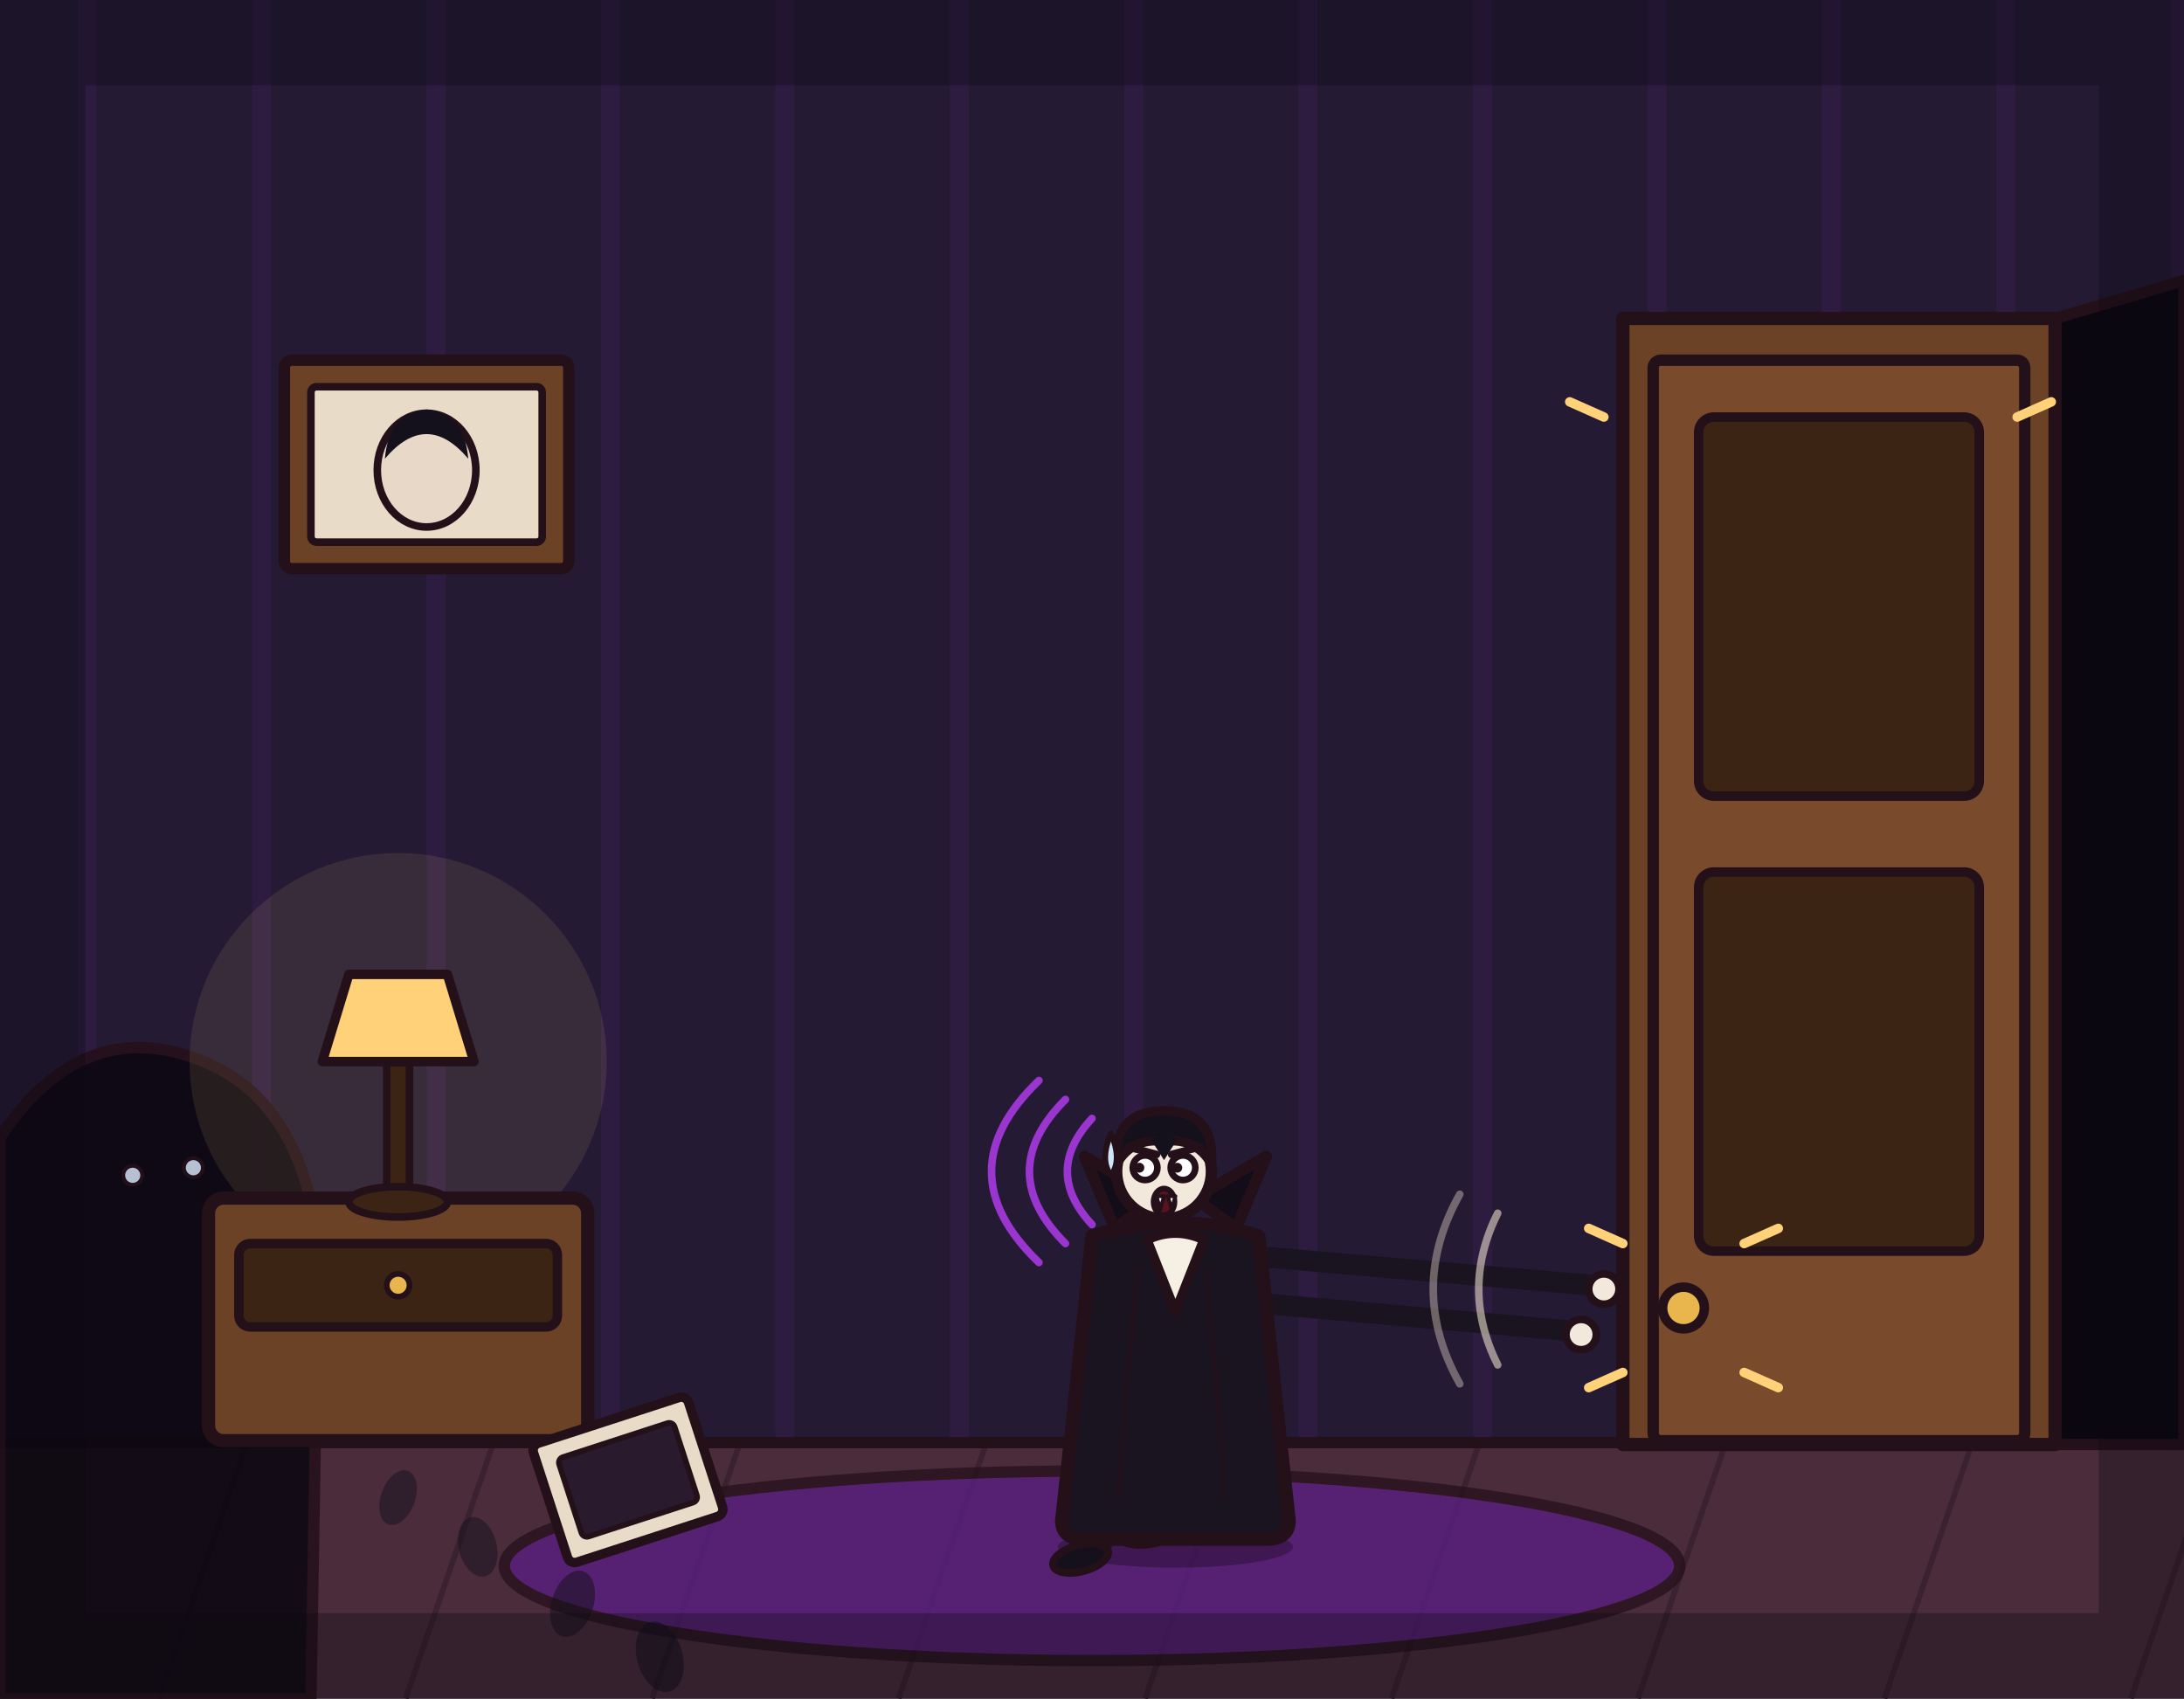
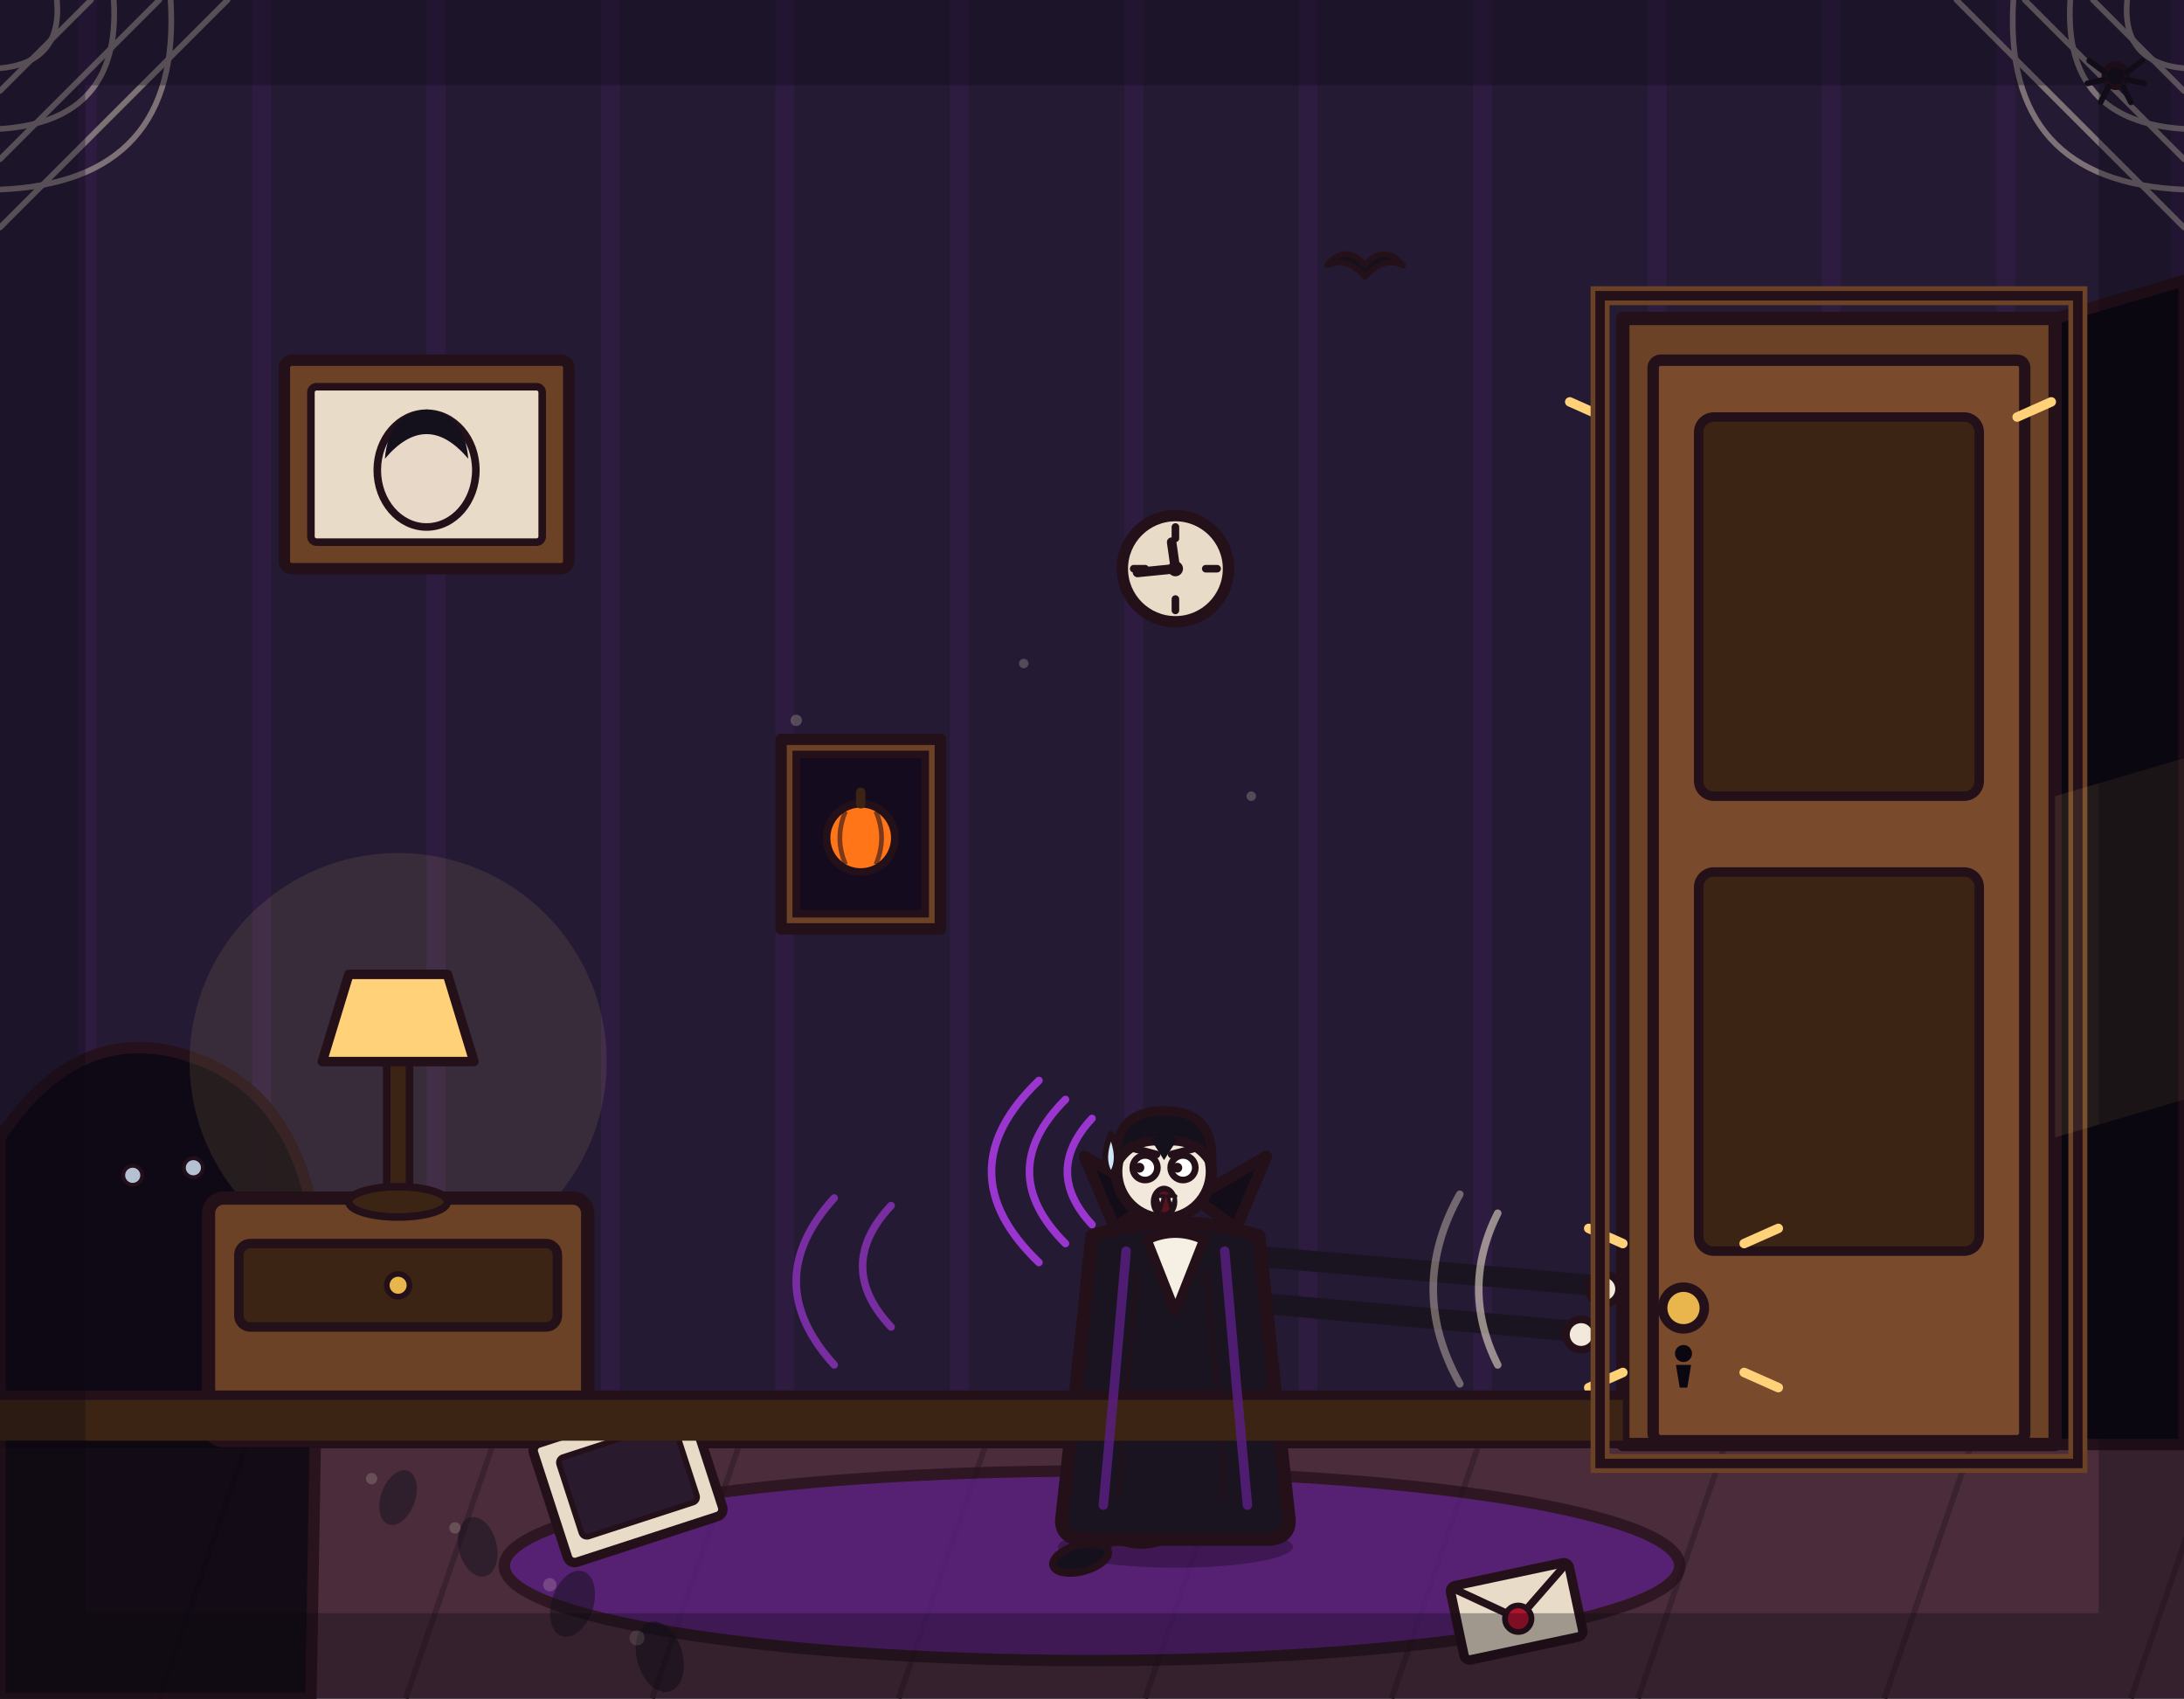
<svg xmlns="http://www.w3.org/2000/svg" viewBox="0 0 1152 896" width="1152" height="896">
  <rect x="0" y="0" width="1152" height="896" fill="#241a33" />
  <path d="M46 0V762M138 0V762M230 0V762M322 0V762M414 0V762M506 0V762M598 0V762M690 0V762M782 0V762M874 0V762M966 0V762M1058 0V762M1150 0V762" stroke="#b03aeb" stroke-width="10" opacity=".07" fill="none" />
  <rect x="0" y="760" width="1152" height="136" fill="#4a2c3a" />
  <path d="M0 762 L-46 896M130 762 L84 896M260 762 L214 896M390 762 L344 896M520 762 L474 896M650 762 L604 896M780 762 L734 896M910 762 L864 896M1040 762 L994 896M1170 762 L1124 896" stroke="#3a2230" stroke-width="3" fill="none" />
  <line x1="0" y1="761" x2="1152" y2="761" stroke="#241019" stroke-width="6" stroke-linecap="round" />
  <ellipse cx="576" cy="826" rx="310" ry="50" fill="#5b1e86" stroke="#241019" stroke-width="6" stroke-linejoin="round" stroke-linecap="round" opacity="0.75" />
  <path d="M0 896 L0 600 Q40 540 96 556 Q160 574 168 660 L164 896 Z" fill="#0b0710" stroke="#241019" stroke-width="6" stroke-linejoin="round" stroke-linecap="round" opacity="0.88" />
  <circle cx="70" cy="620" r="5" fill="#c9d4e8" stroke="#241019" stroke-width="2" opacity="0.9" />
  <circle cx="102" cy="616" r="5" fill="#c9d4e8" stroke="#241019" stroke-width="2" opacity="0.9" />
  <ellipse cx="210" cy="790" rx="9" ry="15" fill="#14101c" stroke="none" opacity="0.5" transform="rotate(20 210 790)" />
  <ellipse cx="252" cy="816" rx="10" ry="16" fill="#14101c" stroke="none" opacity="0.5" transform="rotate(-14 252 816)" />
  <ellipse cx="302" cy="846" rx="11" ry="18" fill="#14101c" stroke="none" opacity="0.55" transform="rotate(18 302 846)" />
  <ellipse cx="348" cy="874" rx="12" ry="19" fill="#14101c" stroke="none" opacity="0.6" transform="rotate(-16 348 874)" />
  <circle cx="210" cy="560" r="110" fill="#ffd27a" stroke="none" opacity="0.1" />
  <rect x="110" y="632" width="200" height="128" rx="8" fill="#6b4226" stroke="#241019" stroke-width="7" stroke-linejoin="round" stroke-linecap="round" />
  <rect x="126" y="656" width="168" height="44" rx="6" fill="#3c2415" stroke="#241019" stroke-width="5" stroke-linejoin="round" stroke-linecap="round" />
  <circle cx="210" cy="678" r="6" fill="#e8b64c" stroke="#241019" stroke-width="3" />
  <rect x="204" y="560" width="12" height="74" fill="#3c2415" stroke="#241019" stroke-width="4" />
  <ellipse cx="210" cy="634" rx="26" ry="8" fill="#3c2415" stroke="#241019" stroke-width="4" />
  <path d="M170 560 L250 560 L236 514 L184 514 Z" fill="#ffd27a" stroke="#241019" stroke-width="5" stroke-linejoin="round" stroke-linecap="round" />
  <g transform="rotate(-18 330 780)">
    <rect x="288" y="748" width="86" height="66" rx="4" fill="#e8dcc8" stroke="#241019" stroke-width="5" stroke-linejoin="round" />
    <rect x="299" y="759" width="64" height="44" rx="3" fill="#2a1a2e" stroke="#241019" stroke-width="3" />
  </g>
  <rect x="150" y="190" width="150" height="110" rx="4" fill="#6b4226" stroke="#241019" stroke-width="6" stroke-linejoin="round" />
  <rect x="164" y="204" width="122" height="82" rx="3" fill="#e8dcc8" stroke="#241019" stroke-width="4" />
  <ellipse cx="225" cy="248" rx="26" ry="30" fill="#e8d8c8" stroke="#241019" stroke-width="4" />
  <path d="M203 242 Q205 218 225 216 Q245 218 247 242 Q236 229 225 229 Q214 229 203 242 Z" fill="#14101c" stroke="none" />
  <path d="M1084 168 L1152 148 L1152 762 L1084 762 Z" fill="#0b0710" stroke="#241019" stroke-width="6" stroke-linejoin="round" stroke-linecap="round" />
  <rect x="856" y="168" width="228" height="594" fill="#6b4226" stroke="#241019" stroke-width="7" stroke-linejoin="round" stroke-linecap="round" />
  <rect x="872" y="190" width="196" height="570" rx="4" fill="#7a4a2c" stroke="#241019" stroke-width="6" stroke-linejoin="round" stroke-linecap="round" />
  <rect x="896" y="220" width="148" height="200" rx="8" fill="#3c2415" stroke="#241019" stroke-width="5" stroke-linejoin="round" />
  <rect x="896" y="460" width="148" height="200" rx="8" fill="#3c2415" stroke="#241019" stroke-width="5" stroke-linejoin="round" />
  <circle cx="888" cy="690" r="11" fill="#e8b64c" stroke="#241019" stroke-width="5" />
  <g stroke="#ffd27a" stroke-width="5" stroke-linecap="round">
    <line x1="856" y1="656" x2="838" y2="648" />
    <line x1="920" y1="656" x2="938" y2="648" />
    <line x1="856" y1="724" x2="838" y2="732" />
    <line x1="920" y1="724" x2="938" y2="732" />
    <line x1="846" y1="220" x2="828" y2="212" />
    <line x1="1064" y1="220" x2="1082" y2="212" />
  </g>
  <g transform="translate(620 810)">
    <ellipse cx="0" cy="6" rx="62" ry="11" fill="#000000" stroke-width="0" stroke-linejoin="round" stroke-linecap="round" stroke="none" opacity="0.28" />
    <path d="M-10 -62 L-16 -4" fill="none" stroke="#241a2e" stroke-width="15" stroke-linecap="round" stroke-linejoin="round" />
    <path d="M12 -62 L-46 10" fill="none" stroke="#241a2e" stroke-width="15" stroke-linecap="round" stroke-linejoin="round" />
    <ellipse cx="-18" cy="-2" rx="15" ry="7" fill="#14101c" stroke="#241019" stroke-width="4" stroke-linejoin="round" stroke-linecap="round" />
    <ellipse cx="-50" cy="12" rx="15" ry="7" fill="#14101c" stroke="#241019" stroke-width="4" stroke-linejoin="round" stroke-linecap="round" transform="rotate(-15 -50 12)" />
    <path d="M34 -148 L220 -132" fill="none" stroke="#1a1420" stroke-width="11" stroke-linecap="round" stroke-linejoin="round" />
    <circle cx="226" cy="-130" r="8" fill="#f2e8dc" stroke="#241019" stroke-width="4" stroke-linejoin="round" stroke-linecap="round" />
    <path d="M28 -124 L208 -108" fill="none" stroke="#1a1420" stroke-width="11" stroke-linecap="round" stroke-linejoin="round" />
    <circle cx="214" cy="-106" r="8" fill="#f2e8dc" stroke="#241019" stroke-width="4" stroke-linejoin="round" stroke-linecap="round" />
    <path d="M-44 -158 Q-52 -80 -60 -8 Q-60 2 -48 2 L48 2 Q60 2 60 -8 Q52 -80 44 -158 Q0 -172 -44 -158 Z" fill="#1a1420" stroke="#241019" stroke-width="7" stroke-linejoin="round" stroke-linecap="round" />
    <path d="M-20 -140 Q-26 -80 -30 -20" fill="none" stroke="#241019" stroke-width="3" opacity="0.5" stroke-linecap="round" />
    <path d="M16 -140 Q22 -80 26 -20" fill="none" stroke="#241019" stroke-width="3" opacity="0.5" stroke-linecap="round" />
    <path d="M-32 -162 L-48 -200 L-10 -178 Z" fill="#120d18" stroke="#241019" stroke-width="6" stroke-linejoin="round" stroke-linecap="round" />
    <path d="M32 -162 L48 -200 L10 -178 Z" fill="#120d18" stroke="#241019" stroke-width="6" stroke-linejoin="round" stroke-linecap="round" />
    <path d="M-15 -156 L0 -118 L15 -156 Q0 -163 -15 -156 Z" fill="#f6efe4" stroke="#241019" stroke-width="5" stroke-linejoin="round" stroke-linecap="round" />
    <circle cx="-6" cy="-192" r="25" fill="#f2e8dc" stroke="#241019" stroke-width="6" stroke-linejoin="round" stroke-linecap="round" />
    <path d="M-31 -196 Q-33 -224 -6 -224 Q21 -224 19 -196 Q11 -210 -6 -208 Q-23 -210 -31 -196 Z" fill="#14101c" stroke="#241019" stroke-width="5" stroke-linejoin="round" stroke-linecap="round" />
    <path d="M-13 -209 L-6 -198 L1 -209 Q-6 -213 -13 -209 Z" fill="#14101c" stroke="none" />
    <circle cx="-16" cy="-194" r="6.5" fill="#ffffff" stroke="#241019" stroke-width="3.5" />
    <circle cx="4" cy="-194" r="6.5" fill="#ffffff" stroke="#241019" stroke-width="3.5" />
    <circle cx="-19" cy="-194" r="2.6" fill="#241019" stroke="none" />
    <circle cx="1" cy="-194" r="2.6" fill="#241019" stroke="none" />
    <path d="M-25 -205 L-10 -201" fill="none" stroke="#241019" stroke-width="4" stroke-linecap="round" />
    <path d="M-2 -201 L13 -205" fill="none" stroke="#241019" stroke-width="4" stroke-linecap="round" />
    <ellipse cx="-6" cy="-176" rx="5.5" ry="7" fill="#5b1220" stroke="#241019" stroke-width="3" stroke-linejoin="round" />
    <path d="M-10 -179 L-8 -172 L-6 -179 Z" fill="#ffffff" stroke="#241019" stroke-width="2" stroke-linejoin="round" />
    <path d="M-4 -179 L-2 -172 L0 -179 Z" fill="#ffffff" stroke="#241019" stroke-width="2" stroke-linejoin="round" />
    <path d="M-34 -212 Q-28 -198 -34 -190 Q-40 -198 -34 -212 Z" fill="#cfe6f8" stroke="#241019" stroke-width="3" stroke-linejoin="round" />
  </g>
  <path d="M790 640 Q770 680 790 720" fill="none" stroke="#e8dcc8" stroke-width="4" stroke-linecap="round" opacity="0.6" />
  <path d="M770 630 Q742 680 770 730" fill="none" stroke="#e8dcc8" stroke-width="4" stroke-linecap="round" opacity="0.4" />
  <g fill="none" stroke="#b03aeb" stroke-width="4" stroke-linecap="round" opacity="0.85">
    <path d="M576 646 Q550 618 576 590" />
    <path d="M562 656 Q524 618 562 580" />
    <path d="M548 666 Q498 618 548 570" />
  </g>
+   <rect x="0" y="736" width="856" height="24" fill="#3c2415" />
+   <line x1="0" y1="736" x2="856" y2="736" stroke="#241019" stroke-width="5" stroke-linecap="round" />
+   <g stroke="#e8dcc8" stroke-width="3" opacity=".45" fill="none" stroke-linecap="round">
+     <path d="M0 120 L120 0" />
+     <path d="M0 84 L84 0" />
+     <path d="M0 48 L48 0" />
+     <path d="M30 0 Q33 33 0 36" />
+     <path d="M60 0 Q64 64 0 68" />
+     <path d="M90 0 Q96 96 0 100" />
+   </g>
+   <g stroke="#e8dcc8" stroke-width="3" opacity=".45" fill="none" stroke-linecap="round">
+     <path d="M1152 120 L1032 0" />
+     <path d="M1152 84 L1068 0" />
+     <path d="M1152 48 L1104 0" />
+     <path d="M1122 0 Q1119 33 1152 36" />
+     <path d="M1092 0 Q1088 64 1152 68" />
+     <path d="M1062 0 Q1056 96 1152 100" />
+   </g>
+   <g transform="translate(1116 40)">
+     <circle r="6" fill="#14101c" stroke="#241019" stroke-width="3" />
+     <path d="M-6 -2 L-14 -8 M-6 2 L-15 4 M6 -2 L14 -8 M6 2 L15 4 M-4 6 L-8 14 M4 6 L8 14" stroke="#14101c" stroke-width="3" stroke-linecap="round" fill="none" />
+   </g>
+   <g fill="#e8dcc8" opacity=".25">
+     <circle cx="420" cy="380" r="3" />
+     <circle cx="540" cy="350" r="2.5" />
+     <circle cx="480" cy="470" r="2" />
+     <circle cx="660" cy="420" r="2.5" />
+   </g>
+   <rect x="844" y="156" width="252" height="616" fill="none" stroke="#6b4226" stroke-width="10" />
+   <rect x="844" y="156" width="252" height="616" fill="none" stroke="#241019" stroke-width="5" />
+   <g>
+     <circle cx="888" cy="714" r="4.5" fill="#0b0710" />
+     <path d="M884 720 L892 720 L890 732 L886 732 Z" fill="#0b0710" />
+   </g>
+   <polygon points="1084,420 1152,400 1152,580 1084,600" fill="#ffd27a" opacity=".1" />
+   <g fill="#e8dcc8" opacity=".2">
+     <circle cx="196" cy="780" r="3" />
+     <circle cx="240" cy="806" r="3" />
+     <circle cx="290" cy="836" r="3.5" />
+     <circle cx="336" cy="864" r="4" />
+   </g>
+   <g fill="none" stroke="#b03aeb" stroke-width="4" stroke-linecap="round" opacity=".6">
+     <path d="M470 700 Q440 668 470 636" />
+     <path d="M440 720 Q400 676 440 632" />
+   </g>
+   <g>
+     <circle cx="620" cy="300" r="28" fill="#e8dcc8" stroke="#241019" stroke-width="6" />
+     <line x1="620" y1="278" x2="620" y2="284" stroke="#241019" stroke-width="4" stroke-linecap="round" />
+     <line x1="620" y1="316" x2="620" y2="322" stroke="#241019" stroke-width="4" stroke-linecap="round" />
+     <line x1="598" y1="300" x2="604" y2="300" stroke="#241019" stroke-width="4" stroke-linecap="round" />
+     <line x1="636" y1="300" x2="642" y2="300" stroke="#241019" stroke-width="4" stroke-linecap="round" />
+     <line x1="620" y1="300" x2="618" y2="286" stroke="#241019" stroke-width="5" stroke-linecap="round" />
+     <line x1="620" y1="300" x2="600" y2="302" stroke="#241019" stroke-width="5" stroke-linecap="round" />
+     <circle cx="620" cy="300" r="4" fill="#241019" />
+   </g>
+   <g>
+     <rect x="412" y="390" width="84" height="100" fill="#6b4226" stroke="#241019" stroke-width="6" stroke-linejoin="round" />
+     <rect x="420" y="398" width="68" height="84" fill="#150b1e" stroke="#241019" stroke-width="4" />
+     <circle cx="454" cy="442" r="18" fill="#ff7518" stroke="#241019" stroke-width="4" />
+     <path d="M454 424 L454 418" stroke="#3c2415" stroke-width="5" stroke-linecap="round" />
+     <path d="M446 428 Q440 442 446 456 M462 428 Q468 442 462 456" stroke="#241019" stroke-width="2.5" fill="none" opacity=".6" />
+   </g>
+   <g transform="translate(700 140)">
+     <path d="M0 0 Q10 -12 20 0 Q30 -12 40 0 Q30 -5 20 6 Q10 -5 0 0 Z" fill="#14101c" stroke="#241019" stroke-width="3" stroke-linejoin="round" />
+   </g>
+   <g transform="rotate(-12 800 850)">
+     <rect x="768" y="830" width="64" height="40" rx="3" fill="#e8dcc8" stroke="#241019" stroke-width="5" stroke-linejoin="round" />
+     <path d="M768 830 L800 854 L832 830" fill="none" stroke="#241019" stroke-width="4" stroke-linejoin="round" />
+     <circle cx="800" cy="854" r="7" fill="#b3122e" stroke="#241019" stroke-width="3" />
+   </g>
+   <g transform="translate(620 810)">
+     <path d="M-26 -150 Q-32 -80 -38 -16 M26 -150 Q32 -80 38 -16" stroke="#5b1e86" stroke-width="5" fill="none" opacity=".8" stroke-linecap="round" />
+   </g>
  <rect x="0" y="0" width="1152" height="896" fill="none" stroke="#0b0710" stroke-width="90" opacity="0.32" />
</svg>
